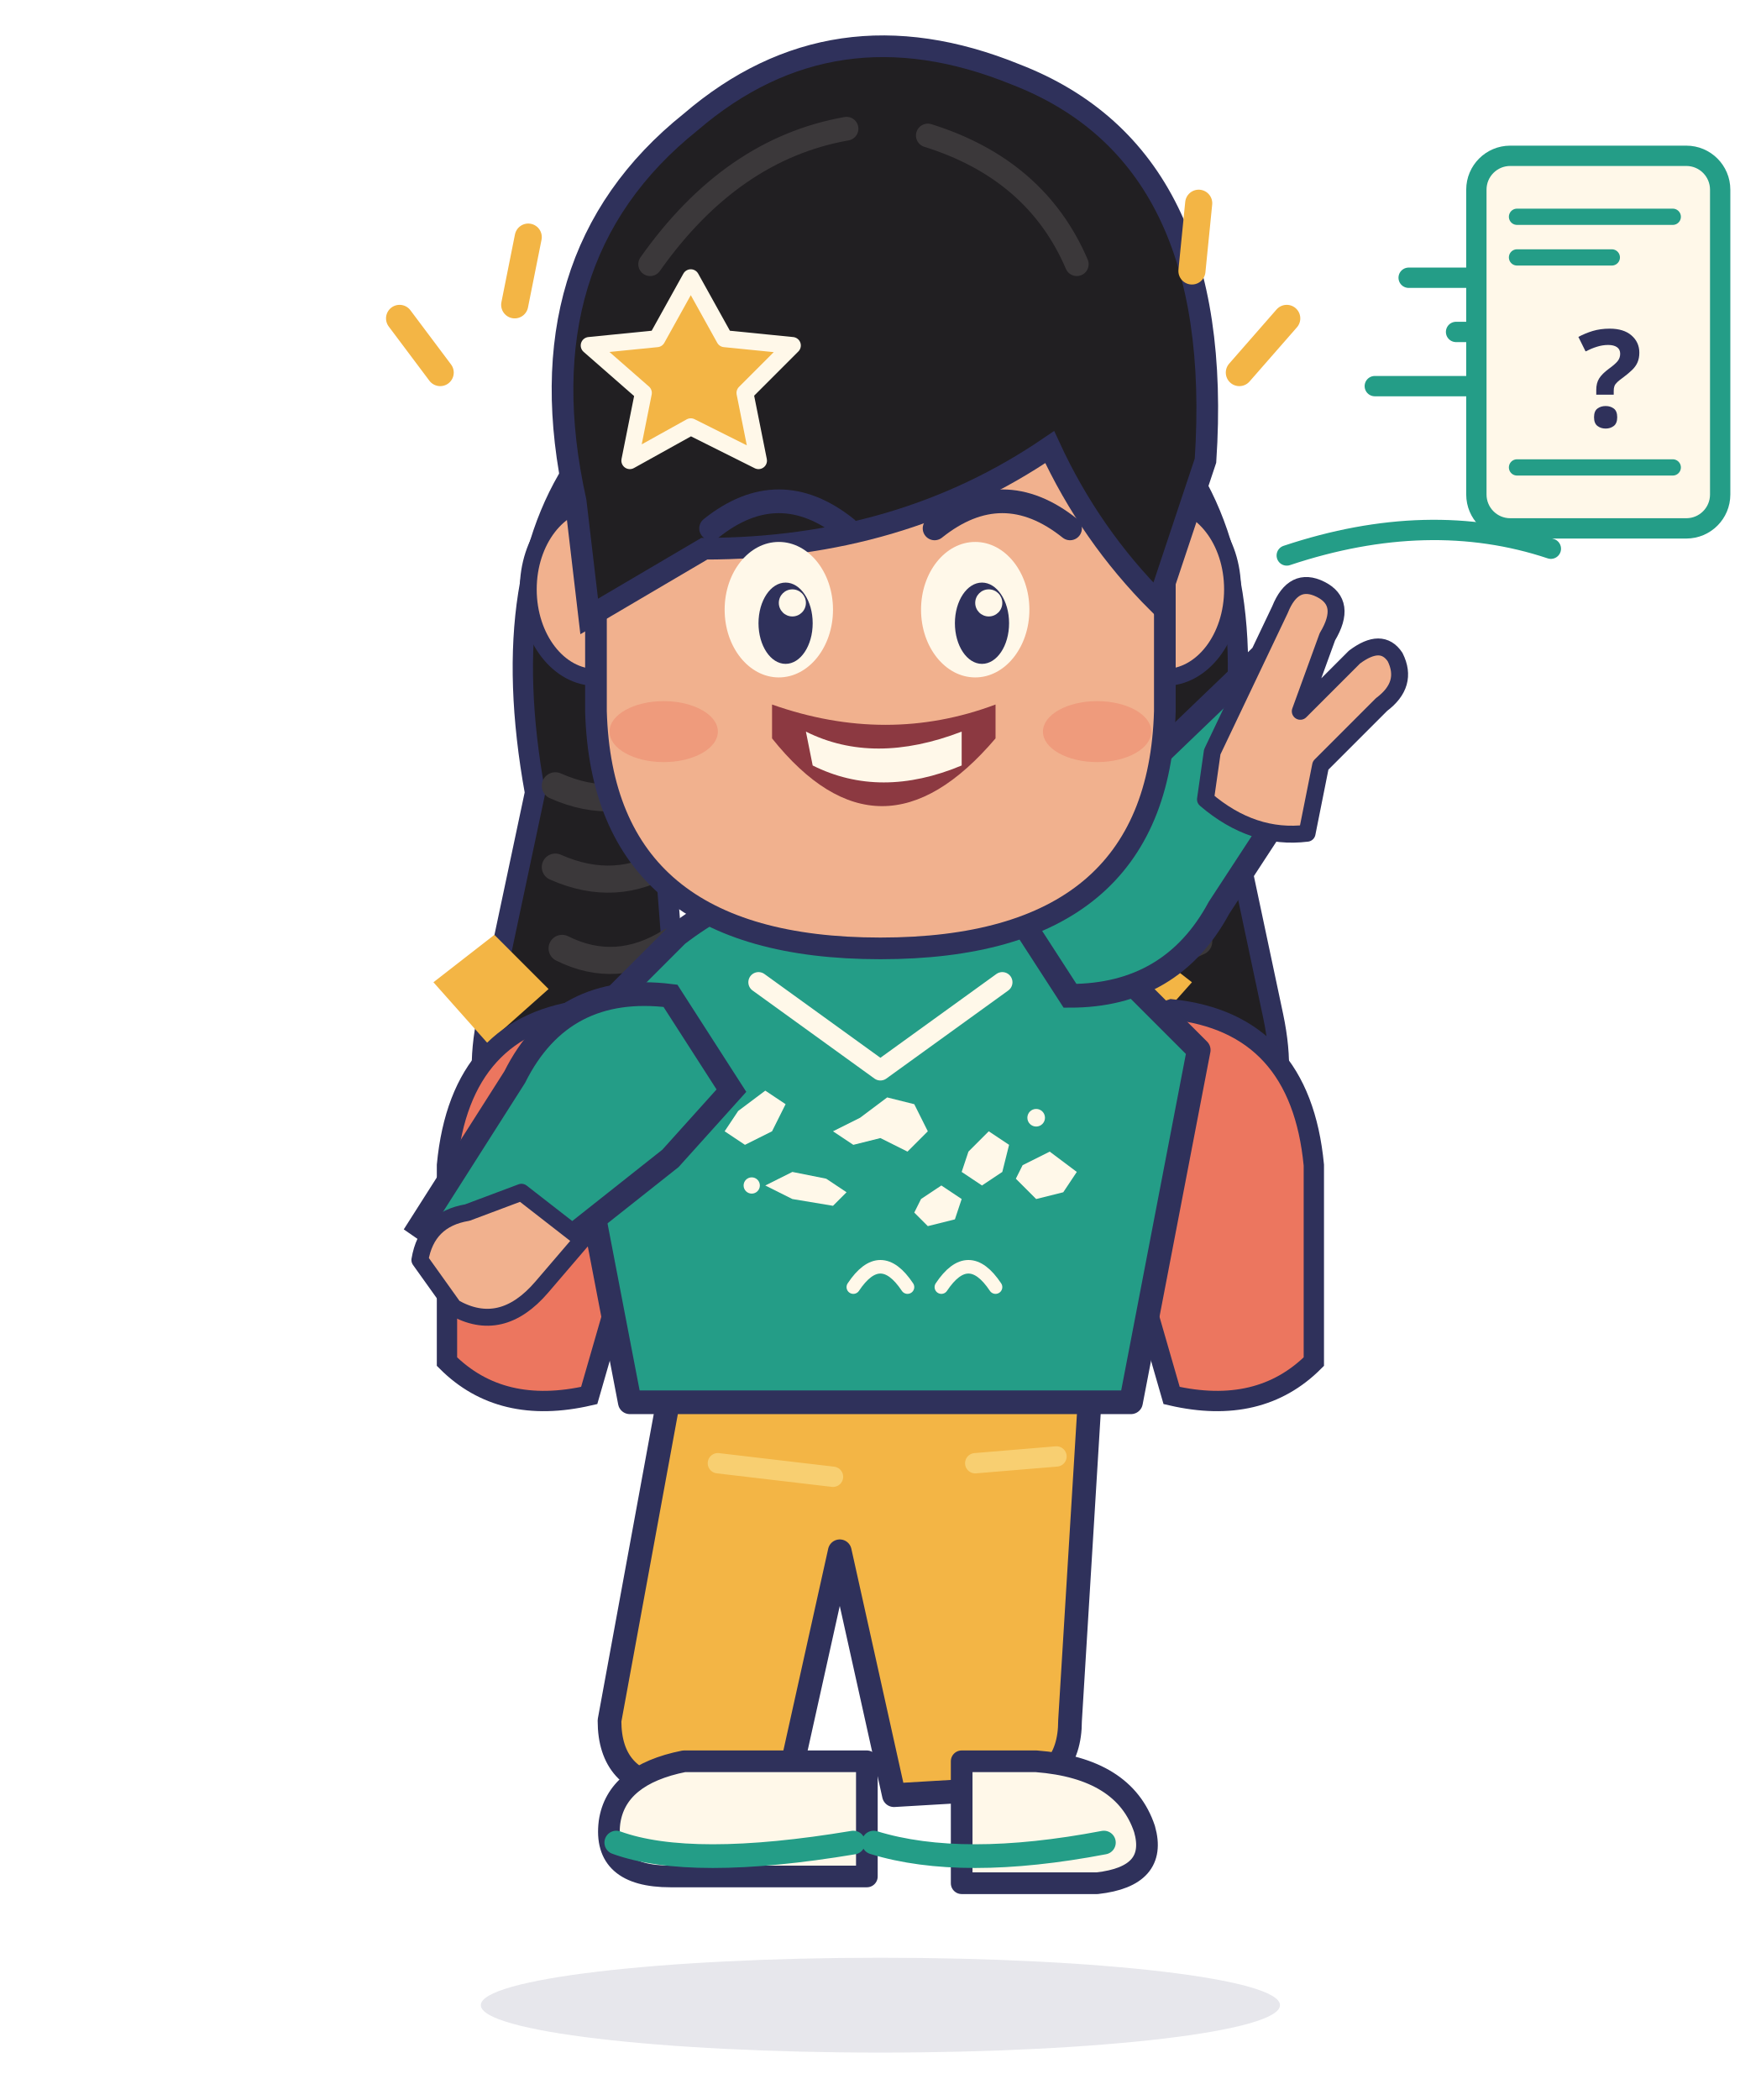
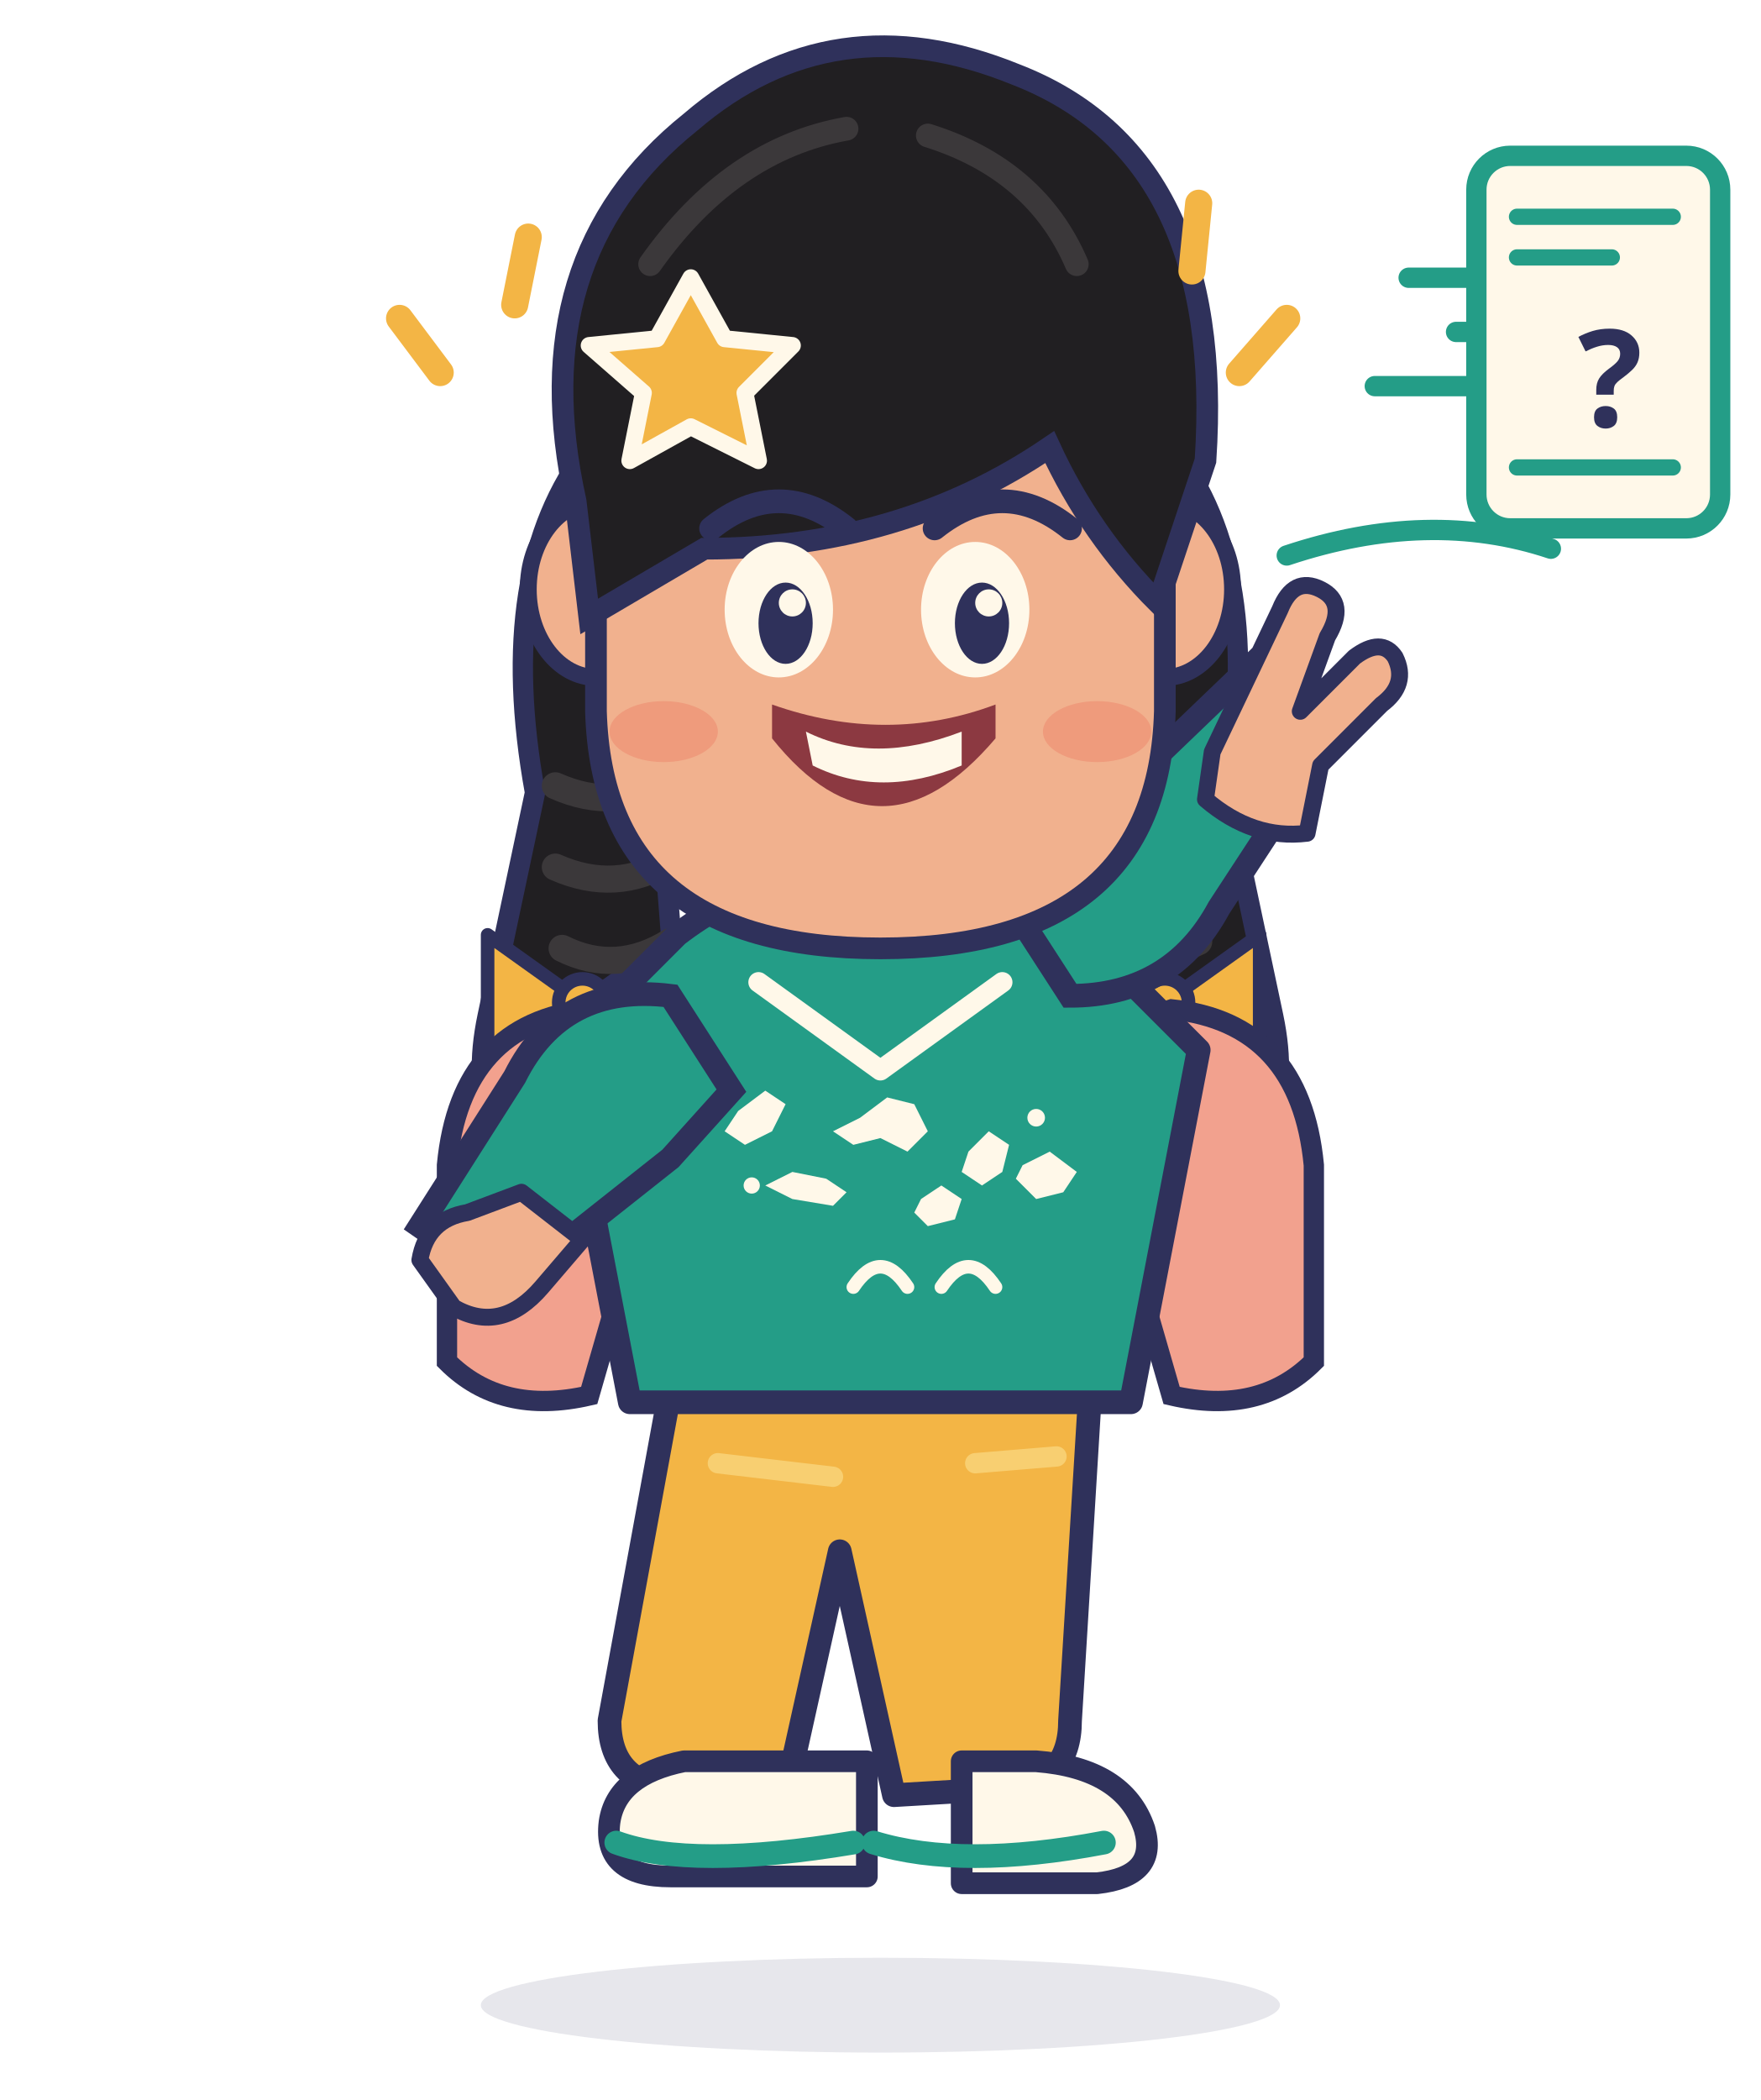
<svg xmlns="http://www.w3.org/2000/svg" viewBox="0 0 260 310" role="img" aria-label="Nara — aha / point">
  <ellipse cx="130" cy="296" rx="59" ry="7" fill="#2f315b" opacity=".12" />
  <path d="M87 66q-14 18-8 51l-7 33q-4 19 11 24 17-5 17-24l-3-39Zm86 0q14 18 8 51l7 33q4 19-11 24-17-5-17-24l3-39Z" fill="#211f22" stroke="#2f315b" stroke-width="3" />
-   <path d="m64 145 9-7 8 8-9 8Z" fill="#f3b545" />
-   <path d="m176 145-9-7-8 8 9 8Z" fill="#f3b545" />
+   <path d="M86 148 72 138v20Zm0 0 14-10v20Z" fill="#f3b545" stroke="#2f315b" stroke-width="2" stroke-linejoin="round" />
+   <circle cx="86" cy="148" r="3.5" fill="#f3b545" stroke="#2f315b" stroke-width="2" />
+   <path d="M172 148 158 138v20Zm0 0 14-10v20Z" fill="#f3b545" stroke="#2f315b" stroke-width="2" stroke-linejoin="round" />
+   <circle cx="172" cy="148" r="3.5" fill="#f3b545" stroke="#2f315b" stroke-width="2" />
  <path d="M82 116q9 4 17-1m-17 13q9 4 17-1m-16 13q8 4 16-1m79-24q-9 4-17-1m17 13q-9 4-17-1m16 13q-8 4-16-1" fill="none" stroke="#3b383a" stroke-width="4" stroke-linecap="round" />
-   <path d="M87 149q-19 2-21 23v29q8 8 21 5l15-52Zm86 0q19 2 21 23v29q-8 8-21 5l-15-52Z" fill="#ec765f" stroke="#2f315b" stroke-width="3" />
-   <path d="M99 146q-8 17-5 43m67-43q8 17 5 43" fill="none" stroke="#ec765f" stroke-width="10" stroke-linecap="round" />
+   <path d="M87 149q-19 2-21 23v29q8 8 21 5l15-52Zm86 0q19 2 21 23v29q-8 8-21 5l-15-52Z" fill="#f2a18e" stroke="#2f315b" stroke-width="3" />
+   <path d="M99 146q-8 17-5 43m67-43q8 17 5 43" fill="none" stroke="#f2a18e" stroke-width="10" stroke-linecap="round" />
  <path d="M99 205h62l-3 49q0 9-9 10l-17 1-8-36-8 36-17-1q-9-1-9-10Z" fill="#f3b545" stroke="#2f315b" stroke-width="3.5" stroke-linejoin="round" />
  <path d="m106 216 17 2m21-2 12-1" fill="none" stroke="#f8cf71" stroke-width="3" stroke-linecap="round" />
  <path d="M111 260h17v17H99q-10 0-9-8 1-7 11-9Zm31 0h11q13 1 16 10 2 7-7 8h-20Z" fill="#fff8e9" stroke="#2f315b" stroke-width="3.2" stroke-linejoin="round" />
  <path d="M91 272q11 4 35 0m3 0q13 4 34 0" fill="none" stroke="#249d87" stroke-width="3.5" stroke-linecap="round" />
  <path d="M108 116h44v27q-3 13-22 13t-22-13Z" fill="#f1b18e" stroke="#2f315b" stroke-width="2.5" />
  <path d="M100 138q13-10 30-10t30 10l17 17-10 52H93l-10-52Z" fill="#249d87" stroke="#2f315b" stroke-width="3.5" stroke-linejoin="round" />
  <path d="m112 145 18 13 18-13" fill="none" stroke="#fff8e9" stroke-width="3" stroke-linecap="round" stroke-linejoin="round" />
  <path d="m109 164 4-3 3 2-2 4-4 2-3-2Zm8 9 5 1 3 2-2 2-6-1-4-2Zm10-8 4-3 4 1 2 4-3 3-4-2-4 1-3-2Zm9 12 3-2 3 2-1 3-4 1-2-2Zm7-7 3-3 3 2-1 4-3 2-3-2Zm8 2 4-2 4 3-2 3-4 1-3-3Z" fill="#fff8e9" />
  <circle cx="111" cy="175" r="1.2" fill="#fff8e9" />
  <circle cx="153" cy="165" r="1.3" fill="#fff8e9" />
  <path d="M126 190q4-6 8 0m5 0q4-6 8 0" stroke="#fff8e9" stroke-width="2" fill="none" stroke-linecap="round" />
  <path d="M99 147q-16-2-23 12l-14 22 13 9 24-19 9-10Zm59 0q15 0 22-13l17-26-12-10-25 24-13 8Z" fill="#249d87" stroke="#2f315b" stroke-width="3.5" />
  <path d="M69 179q-6 1-7 7l5 7q7 4 13-3l6-7-9-7Zm110-68 10-21q2-5 6-3 4 2 1 7l-4 11 8-8q4-3 6 0 2 4-2 7l-9 9-2 10q-8 1-15-5Z" fill="#f1b18e" stroke="#2f315b" stroke-width="2.5" stroke-linejoin="round" />
  <path d="M190 82q21-7 39-1" stroke="#249d87" stroke-width="3" fill="none" stroke-linecap="round" />
  <circle cx="224" cy="67" r="3" fill="#f3b545" />
  <ellipse cx="88" cy="87" rx="10" ry="13" fill="#f1b18e" stroke="#2f315b" stroke-width="2.5" />
  <ellipse cx="172" cy="87" rx="10" ry="13" fill="#f1b18e" stroke="#2f315b" stroke-width="2.5" />
  <path d="M88 70q0-39 42-41 42 2 42 41v35q-1 35-42 35t-42-35Z" fill="#f1b18e" stroke="#2f315b" stroke-width="3.2" stroke-linejoin="round" />
  <path d="M85 74q-8-36 17-56 21-18 48-7 31 12 28 57l-7 21q-10-10-16-23-22 15-51 15L87 91Z" fill="#211f22" stroke="#2f315b" stroke-width="3.2" />
  <path d="M96 39q12-17 29-20m12 1q16 5 22 19" fill="none" stroke="#3b383a" stroke-width="3.5" stroke-linecap="round" />
  <path d="m102 41 5 9 10 1-7 7 2 10-10-5-9 5 2-10-8-7 10-1Z" fill="#f3b545" stroke="#fff8e9" stroke-width="2.5" stroke-linejoin="round" />
  <path d="M105 78q10-8 20 0m13 0q10-8 20 0" fill="none" stroke="#2f315b" stroke-width="3.5" stroke-linecap="round" />
  <ellipse cx="115" cy="90" rx="8" ry="10" fill="#fff8e9" />
  <ellipse cx="144" cy="90" rx="8" ry="10" fill="#fff8e9" />
  <ellipse cx="116" cy="92" rx="4" ry="6" fill="#2f315b" />
  <ellipse cx="145" cy="92" rx="4" ry="6" fill="#2f315b" />
  <circle cx="117" cy="89" r="2" fill="#fff8e9" />
  <circle cx="146" cy="89" r="2" fill="#fff8e9" />
  <ellipse cx="98" cy="108" rx="8" ry="4.5" fill="#ec765f" opacity=".38" />
  <ellipse cx="162" cy="108" rx="8" ry="4.5" fill="#ec765f" opacity=".38" />
  <path d="M114 109q16 20 33 0v-5q-16 6-33 0Z" fill="#8c3941" />
  <path d="M119 108q10 5 23 0v5q-12 5-22 0Z" fill="#fff8e9" />
  <path d="M65 55l-6-8m17-2 2-10m105 20 7-8m-14-7 1-10" stroke="#f3b545" stroke-width="4" stroke-linecap="round" />
  <path d="M208 41h34m-27 8h22m-34 8h27" stroke="#249d87" stroke-width="3" stroke-linecap="round" />
  <g>
    <rect x="218" y="23" width="36" height="55" rx="5" fill="#fff8e9" stroke="#249d87" stroke-width="3" />
    <path d="M224 32h23M224 38h14M224 69h23" fill="none" stroke="#249d87" stroke-width="2.4" stroke-linecap="round" />
    <text x="233" y="63" fill="#2f315b" font-family="sans-serif" font-size="20" font-weight="700">?</text>
  </g>
</svg>
